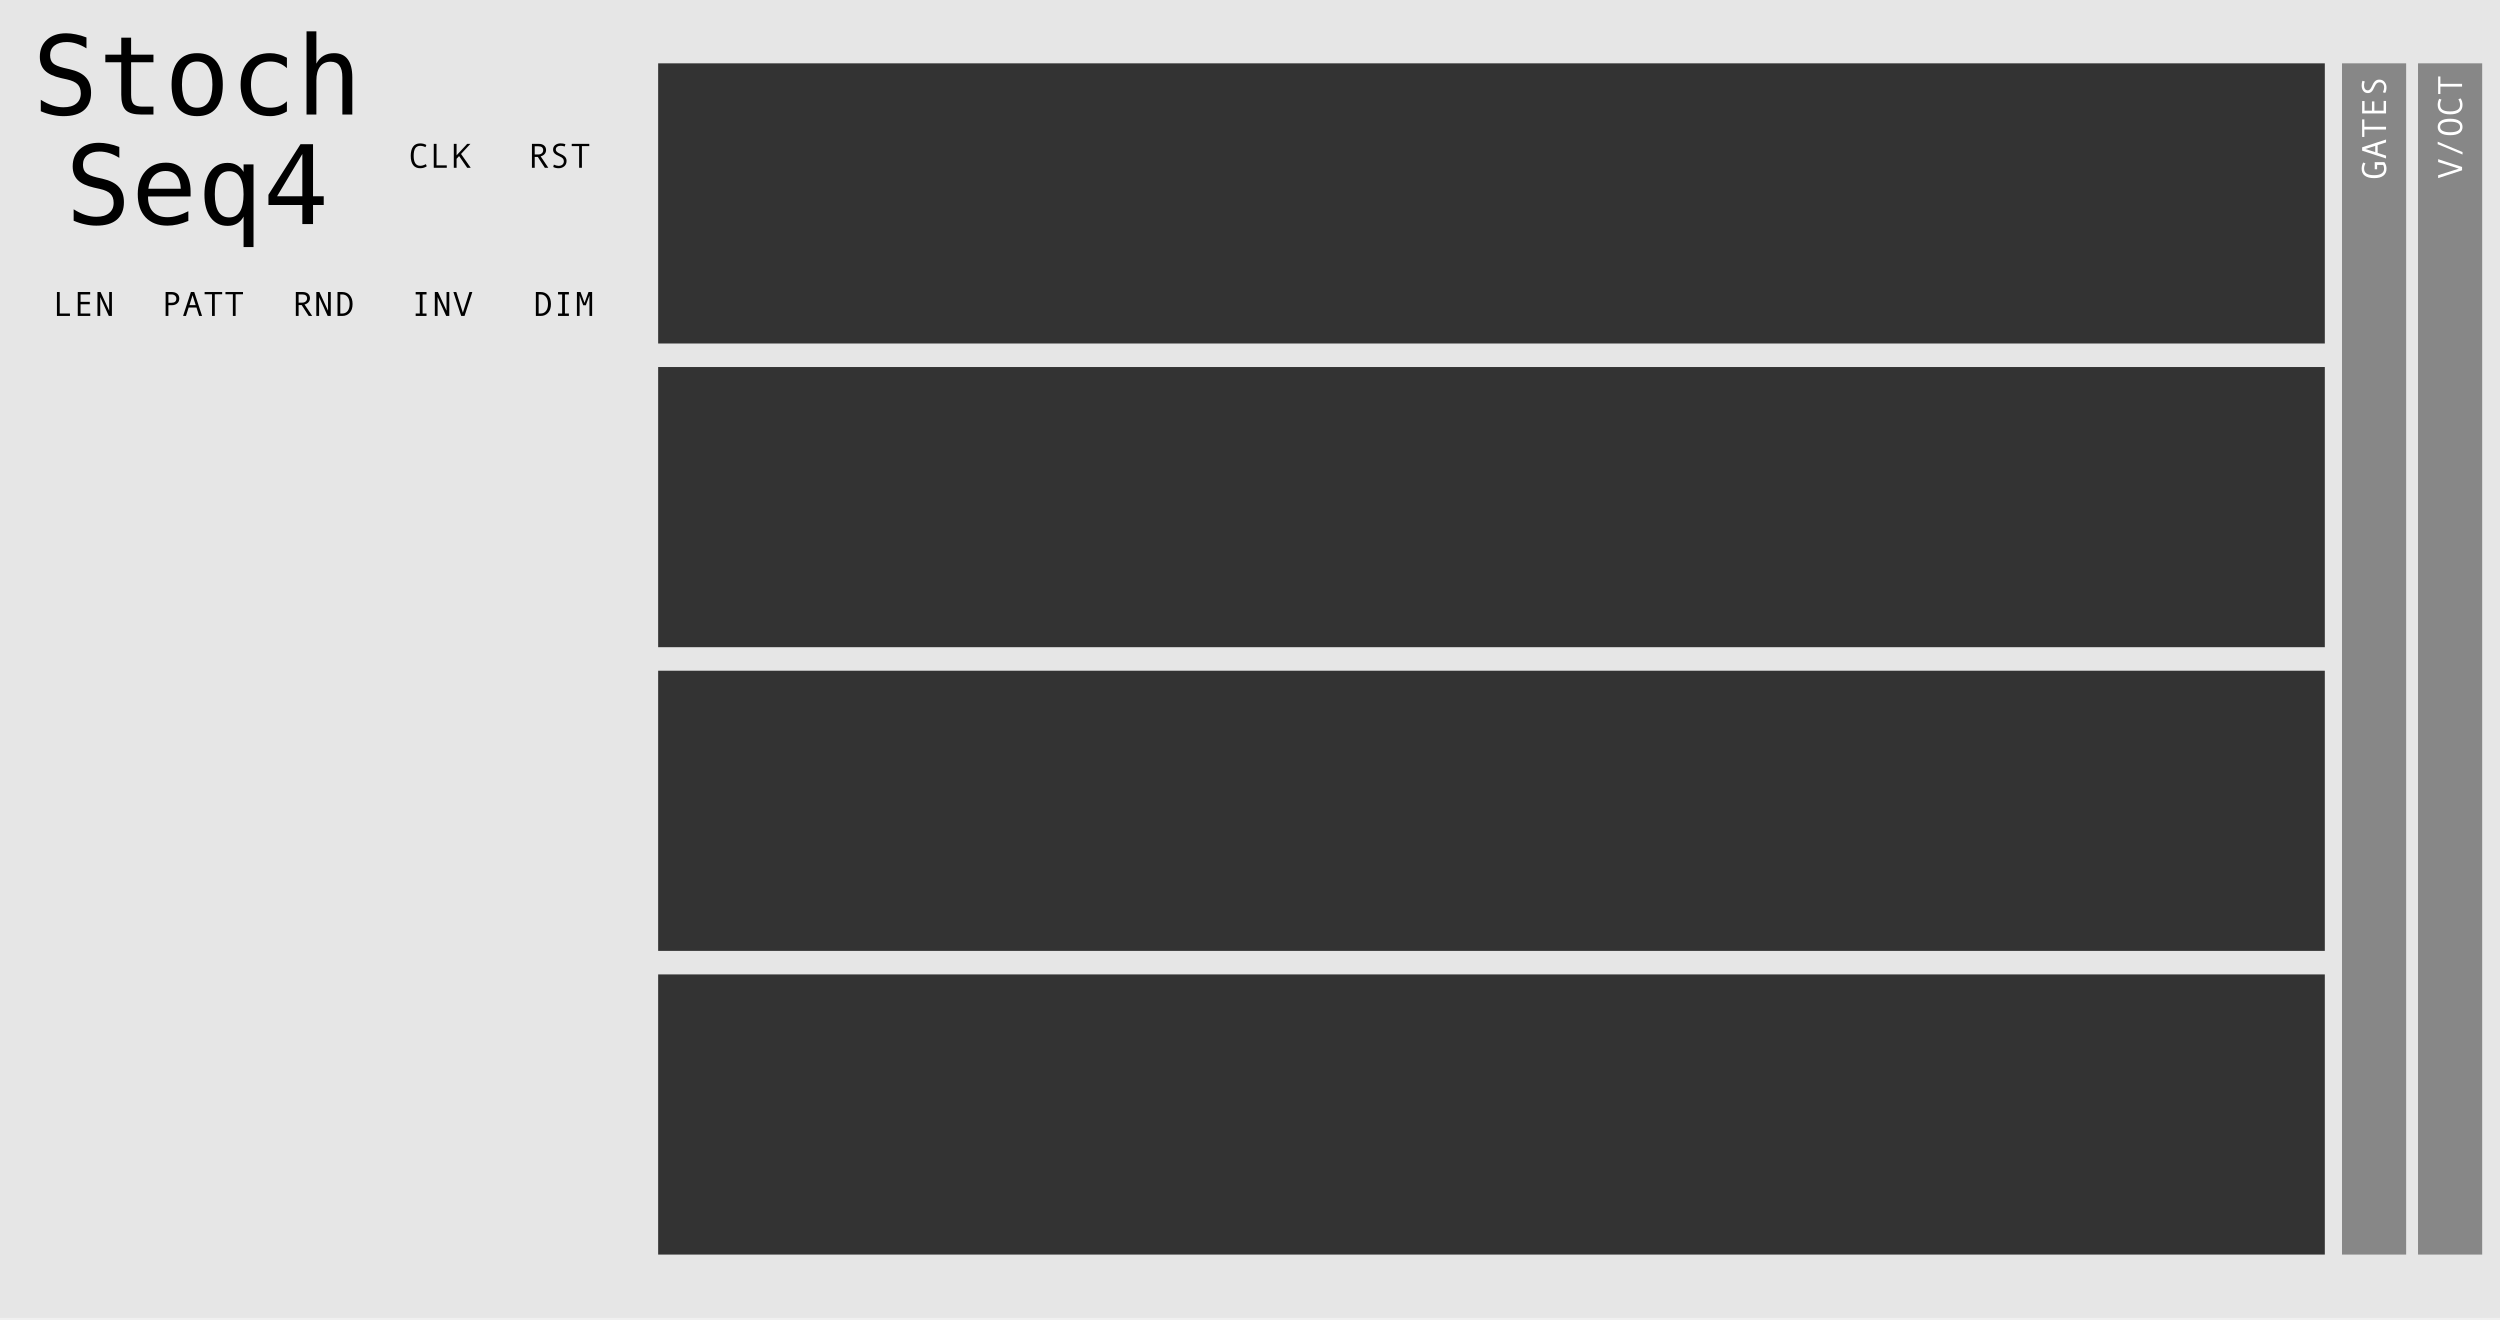
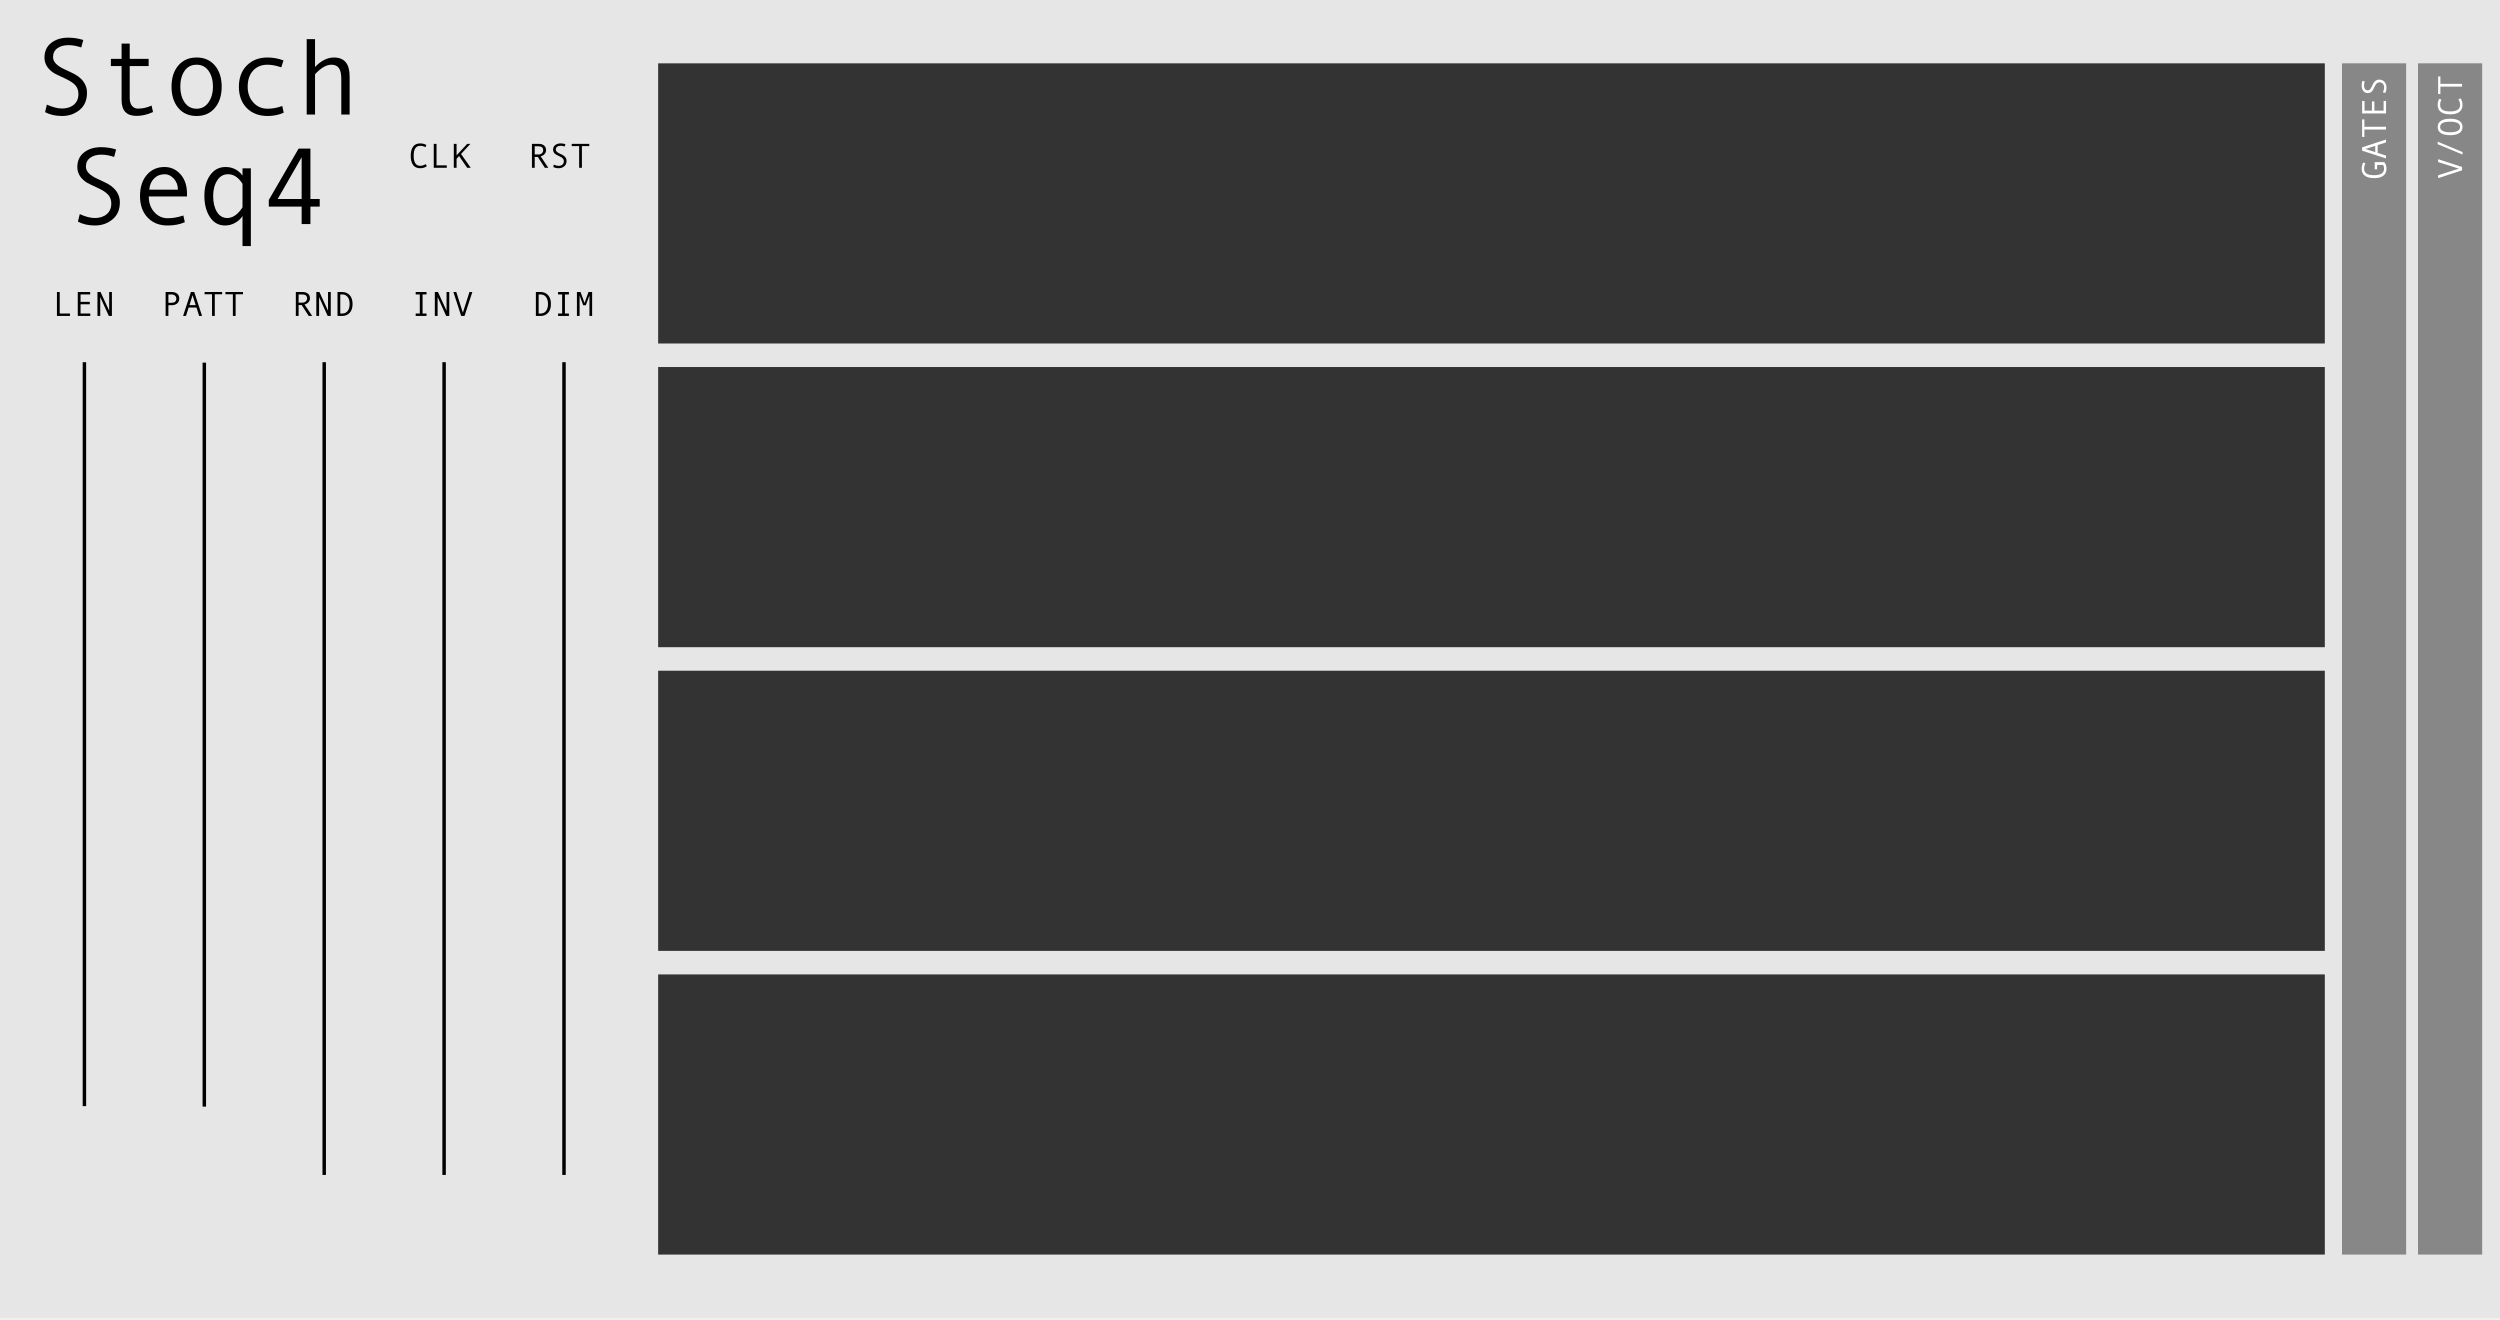
- <svg xmlns="http://www.w3.org/2000/svg" width="100%" height="100%" viewBox="0 0 720 380" version="1.1" xml:space="preserve" style="fill-rule:evenodd;clip-rule:evenodd;stroke-linejoin:round;stroke-miterlimit:2;">
+ <svg xmlns="http://www.w3.org/2000/svg" width="100%" height="100%" viewBox="0 0 720 380" version="1.1" xml:space="preserve" style="fill-rule:evenodd;clip-rule:evenodd;stroke-linecap:square;stroke-linejoin:round;stroke-miterlimit:1.5;">
  <rect id="StochSeq4" x="0" y="0" width="720" height="379.559" style="fill:none;" />
  <clipPath id="_clip1">
    <rect x="0" y="0" width="720" height="379.559" />
  </clipPath>
  <g clip-path="url(#_clip1)">
    <g id="Layer1">
      <rect id="background" x="0" y="-0" width="720" height="379.559" style="fill:#e6e6e6;" />
      <rect x="674.498" y="18.241" width="18.472" height="343.077" style="fill:#282828;fill-opacity:0.5;" />
      <rect x="696.394" y="18.241" width="18.472" height="343.077" style="fill:#282828;fill-opacity:0.5;" />
-       <g transform="matrix(1.97106,0,0,1.97106,-1591.97,-51.0189)">
-         <text x="812.399px" y="42.621px" style="font-family:'AndaleMono', 'Andale Mono', monospace;font-size:16px;">Stoch</text>
-         <text x="817.2px" y="58.621px" style="font-family:'AndaleMono', 'Andale Mono', monospace;font-size:16px;">Seq4</text>
+       <g>
+         <path d="M23.406,13.665c-1.293,-0.441 -2.52,-0.662 -3.68,-0.662c-1.314,-0 -2.384,0.3 -3.211,0.901c-0.826,0.6 -1.239,1.455 -1.239,2.564c-0,1.314 1.083,2.469 3.249,3.464c1.601,0.74 2.661,1.253 3.18,1.54c0.518,0.288 1.044,0.683 1.578,1.186c0.534,0.503 0.963,1.096 1.286,1.779c0.323,0.682 0.485,1.45 0.485,2.302c-0,2.115 -0.711,3.755 -2.133,4.92c-1.422,1.165 -3.098,1.747 -5.028,1.747c-1.868,0 -3.505,-0.369 -4.912,-1.108l0.524,-2.171c1.653,0.749 3.095,1.124 4.327,1.124c1.437,-0 2.589,-0.373 3.457,-1.117c0.867,-0.744 1.301,-1.768 1.301,-3.072c0,-0.965 -0.282,-1.784 -0.847,-2.456c-0.564,-0.672 -1.606,-1.358 -3.126,-2.056c-1.56,-0.718 -2.569,-1.209 -3.026,-1.47c-0.457,-0.262 -0.911,-0.624 -1.363,-1.086c-0.451,-0.462 -0.8,-0.98 -1.047,-1.555c-0.246,-0.575 -0.369,-1.201 -0.369,-1.879c-0,-1.797 0.647,-3.198 1.94,-4.204c1.294,-1.006 2.931,-1.509 4.912,-1.509c1.448,0 2.885,0.221 4.312,0.662l-0.57,2.156Z" style="fill-rule:nonzero;" />
+         <path d="M44.072,32.267c-1.612,0.739 -3.198,1.109 -4.759,1.109c-2.864,-0 -4.296,-1.515 -4.296,-4.543l0,-9.809l-3.08,-0l0,-2.079l3.08,0l0,-4.389l2.341,0l-0,4.389l5.451,0l-0,2.079l-5.451,-0l-0,9.178c-0,0.975 0.215,1.732 0.646,2.271c0.432,0.539 1.017,0.808 1.756,0.808c1.314,0 2.613,-0.292 3.896,-0.877l0.416,1.863Z" style="fill-rule:nonzero;" />
+         <path d="M56.622,16.56c2.207,0 3.962,0.77 5.266,2.31c1.304,1.54 1.956,3.567 1.956,6.082c-0,2.536 -0.652,4.579 -1.956,6.129c-1.304,1.55 -3.059,2.325 -5.266,2.325c-2.218,0 -3.976,-0.772 -5.274,-2.317c-1.299,-1.545 -1.948,-3.591 -1.948,-6.137c-0,-2.525 0.652,-4.555 1.955,-6.09c1.304,-1.535 3.06,-2.302 5.267,-2.302Zm-0,14.752c1.458,0 2.607,-0.616 3.449,-1.848c0.842,-1.232 1.263,-2.725 1.263,-4.481c-0,-1.848 -0.416,-3.367 -1.247,-4.558c-0.832,-1.191 -1.987,-1.786 -3.465,-1.786c-1.489,-0 -2.644,0.588 -3.465,1.763c-0.821,1.176 -1.232,2.703 -1.232,4.581c0,1.787 0.416,3.288 1.247,4.504c0.832,1.217 1.982,1.825 3.45,1.825Z" style="fill-rule:nonzero;" />
+         <path d="M81.707,32.452c-1.397,0.636 -2.931,0.954 -4.605,0.954c-2.525,0 -4.54,-0.767 -6.044,-2.302c-1.504,-1.534 -2.256,-3.575 -2.256,-6.121c0,-2.546 0.757,-4.586 2.272,-6.121c1.514,-1.535 3.503,-2.302 5.967,-2.302c1.612,0 3.146,0.282 4.604,0.847l-0.631,1.986c-1.458,-0.503 -2.772,-0.754 -3.942,-0.754c-1.766,-0 -3.165,0.57 -4.197,1.709c-1.031,1.14 -1.547,2.685 -1.547,4.635c-0,1.787 0.534,3.288 1.601,4.504c1.068,1.217 2.459,1.825 4.173,1.825c1.355,0 2.752,-0.262 4.189,-0.785l0.416,1.925Z" style="fill-rule:nonzero;" />
+         <path d="M100.694,32.991l-2.403,-0l0,-10.287c0,-1.427 -0.228,-2.461 -0.685,-3.103c-0.457,-0.641 -1.173,-0.962 -2.148,-0.962c-1.468,-0 -3.044,0.914 -4.728,2.741l0,11.611l-2.402,-0l0,-21.728l2.402,-0l0,8.038c1.725,-1.827 3.542,-2.741 5.452,-2.741c3.008,0 4.512,1.817 4.512,5.451l-0,10.98Z" style="fill-rule:nonzero;" />
+         <path d="M32.869,45.202c-1.294,-0.441 -2.52,-0.662 -3.68,-0.662c-1.314,-0 -2.385,0.3 -3.211,0.901c-0.827,0.6 -1.24,1.455 -1.24,2.564c0,1.314 1.083,2.469 3.249,3.464c1.602,0.74 2.662,1.253 3.18,1.54c0.519,0.288 1.045,0.683 1.579,1.186c0.534,0.503 0.962,1.096 1.286,1.779c0.323,0.682 0.485,1.45 0.485,2.302c-0,2.115 -0.711,3.755 -2.133,4.92c-1.422,1.165 -3.098,1.748 -5.028,1.748c-1.868,-0 -3.506,-0.37 -4.912,-1.109l0.523,-2.171c1.653,0.749 3.096,1.124 4.327,1.124c1.438,-0 2.59,-0.372 3.458,-1.117c0.867,-0.744 1.301,-1.768 1.301,-3.072c-0,-0.965 -0.283,-1.784 -0.847,-2.456c-0.565,-0.672 -1.607,-1.358 -3.126,-2.056c-1.561,-0.718 -2.569,-1.209 -3.026,-1.47c-0.457,-0.262 -0.911,-0.624 -1.363,-1.086c-0.452,-0.462 -0.801,-0.98 -1.047,-1.555c-0.246,-0.575 -0.37,-1.201 -0.37,-1.879c0,-1.796 0.647,-3.198 1.941,-4.204c1.293,-1.006 2.931,-1.509 4.912,-1.509c1.447,0 2.885,0.221 4.312,0.662l-0.57,2.156Z" style="fill-rule:nonzero;" />
+         <path d="M53.858,56.582l-11.011,-0c0,1.817 0.527,3.316 1.579,4.496c1.052,1.181 2.343,1.771 3.873,1.771c1.457,0 2.961,-0.262 4.512,-0.785l0.415,1.925c-1.416,0.636 -3.069,0.955 -4.958,0.955c-2.382,-0 -4.302,-0.765 -5.759,-2.295c-1.458,-1.53 -2.187,-3.593 -2.187,-6.19c-0,-2.546 0.654,-4.576 1.963,-6.091c1.309,-1.514 3.001,-2.271 5.074,-2.271c1.848,0 3.393,0.703 4.635,2.11c1.243,1.406 1.864,3.28 1.864,5.62l-0,0.755Zm-2.618,-1.956c-0,-1.252 -0.39,-2.307 -1.17,-3.164c-0.781,-0.857 -1.653,-1.286 -2.618,-1.286c-1.242,-0 -2.272,0.411 -3.088,1.232c-0.816,0.821 -1.27,1.894 -1.363,3.218l8.239,0Z" style="fill-rule:nonzero;" />
+         <path d="M72.244,70.872l-2.402,0l-0,-8.654c-0.493,0.79 -1.199,1.442 -2.118,1.956c-0.918,0.513 -1.886,0.77 -2.902,0.77c-1.838,-0 -3.291,-0.806 -4.358,-2.418c-1.068,-1.612 -1.602,-3.665 -1.602,-6.16c0,-2.392 0.555,-4.368 1.663,-5.928c1.109,-1.561 2.587,-2.341 4.435,-2.341c2.023,0 3.65,0.821 4.882,2.464l-0,-2.079l2.402,0l-0,22.39Zm-2.402,-11.257l-0,-6.667c-1.15,-1.848 -2.536,-2.772 -4.158,-2.772c-1.324,-0 -2.371,0.6 -3.141,1.802c-0.77,1.201 -1.155,2.705 -1.155,4.511c-0,1.838 0.362,3.347 1.085,4.528c0.724,1.18 1.717,1.771 2.98,1.771c0.606,-0 1.217,-0.165 1.833,-0.493c0.615,-0.329 1.196,-0.821 1.74,-1.478c0.544,-0.657 0.816,-1.058 0.816,-1.202Z" style="fill-rule:nonzero;" />
+         <path d="M92.078,59.508l-2.68,-0l0,5.02l-2.525,-0l-0,-5.02l-9.455,-0l0,-1.925l8.577,-14.783l3.403,-0l0,14.506l2.68,-0l-0,2.202Zm-5.205,-2.202l-0,-12.012l-6.899,12.012l6.899,-0Z" style="fill-rule:nonzero;" />
      </g>
      <g>
        <path d="M686.691,46.702c0.413,0.563 0.62,1.186 0.62,1.87c0,0.895 -0.303,1.574 -0.911,2.036c-0.607,0.462 -1.494,0.694 -2.663,0.694c-1.13,-0 -2.009,-0.224 -2.637,-0.672c-0.628,-0.447 -0.942,-1.133 -0.942,-2.058c-0,-0.332 0.042,-0.661 0.127,-0.986c0.084,-0.326 0.197,-0.588 0.337,-0.786l0.63,0.263c-0.261,0.459 -0.391,0.962 -0.391,1.509c-0,0.632 0.231,1.103 0.693,1.414c0.463,0.31 1.19,0.466 2.183,0.466c1.914,-0 2.871,-0.627 2.871,-1.88c0,-0.472 -0.099,-0.828 -0.298,-1.069l-1.699,-0l-0,1.24l-0.693,-0l-0,-2.041l2.773,-0Z" style="fill:#fff;fill-rule:nonzero;" />
        <path d="M687.179,40.178l0,0.84l-2.412,0.762l0,2.261l2.412,0.771l0,0.83l-6.889,-2.251l-0,-0.962l6.889,-2.251Zm-3.11,1.832l-2.852,0.903l2.852,0.898l-0,-1.801Z" style="fill:#fff;fill-rule:nonzero;" />
        <path d="M680.939,34.387l0,2.124l6.24,0l0,0.796l-6.24,0l0,2.134l-0.649,0l-0,-5.054l0.649,0Z" style="fill:#fff;fill-rule:nonzero;" />
        <path d="M687.179,29.07l0,3.599l-6.889,-0l-0,-3.57l0.698,0l-0,2.769l2.134,-0l-0,-2.661l0.698,-0l-0,2.661l2.661,-0l0,-2.798l0.698,0Z" style="fill:#fff;fill-rule:nonzero;" />
        <path d="M681.051,23.45c-0.14,0.41 -0.21,0.799 -0.21,1.167c0,0.417 0.096,0.756 0.286,1.018c0.19,0.262 0.461,0.393 0.813,0.393c0.417,0 0.783,-0.343 1.099,-1.03c0.234,-0.508 0.397,-0.844 0.488,-1.008c0.091,-0.165 0.216,-0.332 0.376,-0.501c0.159,-0.169 0.347,-0.305 0.564,-0.408c0.216,-0.102 0.46,-0.154 0.73,-0.154c0.67,0 1.19,0.226 1.56,0.677c0.369,0.451 0.554,0.982 0.554,1.594c0,0.592 -0.117,1.112 -0.351,1.558l-0.689,-0.166c0.238,-0.524 0.357,-0.982 0.357,-1.372c-0,-0.456 -0.118,-0.822 -0.354,-1.097c-0.236,-0.275 -0.561,-0.412 -0.975,-0.412c-0.306,-0 -0.565,0.089 -0.778,0.268c-0.214,0.179 -0.431,0.51 -0.652,0.992c-0.228,0.494 -0.384,0.814 -0.467,0.959c-0.083,0.145 -0.197,0.289 -0.344,0.432c-0.146,0.143 -0.311,0.254 -0.493,0.332c-0.182,0.078 -0.381,0.117 -0.596,0.117c-0.569,0 -1.014,-0.205 -1.333,-0.615c-0.319,-0.41 -0.478,-0.929 -0.478,-1.558c-0,-0.459 0.07,-0.914 0.21,-1.367l0.683,0.181Z" style="fill:#fff;fill-rule:nonzero;" />
      </g>
      <g>
        <path d="M702.185,45.843l6.89,2.246l-0,0.962l-6.89,2.251l0,-0.84l5.962,-1.89l-5.962,-1.899l0,-0.83Z" style="fill:#fff;fill-rule:nonzero;" />
        <path d="M702.053,40.799l7.154,2.993l-0,0.718l-7.154,-2.979l0,-0.732Z" style="fill:#fff;fill-rule:nonzero;" />
        <path d="M702.053,36.57c0,-0.771 0.306,-1.36 0.916,-1.765c0.61,-0.405 1.498,-0.608 2.664,-0.608c1.158,0 2.044,0.202 2.656,0.605c0.612,0.404 0.918,0.993 0.918,1.768c-0,0.768 -0.305,1.355 -0.916,1.76c-0.61,0.406 -1.496,0.608 -2.658,0.608c-1.163,0 -2.05,-0.202 -2.662,-0.605c-0.612,-0.404 -0.918,-0.991 -0.918,-1.763Zm6.451,0c-0,-1.016 -0.957,-1.523 -2.871,-1.523c-1.918,-0 -2.876,0.507 -2.876,1.523c-0,0.495 0.248,0.872 0.744,1.13c0.497,0.259 1.207,0.389 2.132,0.389c0.934,-0 1.646,-0.129 2.136,-0.386c0.49,-0.257 0.735,-0.635 0.735,-1.133Z" style="fill:#fff;fill-rule:nonzero;" />
        <path d="M708.645,28.328c0.375,0.54 0.562,1.167 0.562,1.88c-0,0.892 -0.306,1.57 -0.918,2.033c-0.612,0.464 -1.498,0.696 -2.656,0.696c-1.12,0 -1.997,-0.224 -2.63,-0.674c-0.633,-0.449 -0.95,-1.134 -0.95,-2.055c0,-0.332 0.043,-0.661 0.127,-0.987c0.085,-0.325 0.197,-0.587 0.337,-0.786l0.63,0.264c-0.26,0.459 -0.39,0.962 -0.39,1.509c-0,0.635 0.23,1.107 0.69,1.416c0.461,0.309 1.189,0.464 2.186,0.464c1.914,-0 2.871,-0.627 2.871,-1.88c-0,-0.531 -0.163,-1.074 -0.489,-1.631l0.63,-0.249Z" style="fill:#fff;fill-rule:nonzero;" />
        <path d="M702.835,22.024l-0,2.124l6.24,0l-0,0.796l-6.24,0l-0,2.134l-0.65,-0l0,-5.054l0.65,0Z" style="fill:#fff;fill-rule:nonzero;" />
      </g>
      <rect id="rect" x="189.547" y="18.241" width="480" height="80.687" style="fill:#333;" />
      <rect id="rect1" x="189.547" y="105.704" width="480" height="80.687" style="fill:#333;" />
      <rect id="rect2" x="189.547" y="193.168" width="480" height="80.687" style="fill:#333;" />
      <rect id="rect3" x="189.547" y="280.631" width="480" height="80.687" style="fill:#333;" />
      <g>
        <path d="M122.899,47.892c-0.54,0.374 -1.167,0.561 -1.88,0.561c-0.892,0 -1.57,-0.306 -2.033,-0.917c-0.464,-0.612 -0.696,-1.498 -0.696,-2.657c-0,-1.12 0.224,-1.996 0.674,-2.629c0.449,-0.633 1.134,-0.95 2.055,-0.95c0.332,0 0.661,0.042 0.987,0.127c0.325,0.085 0.587,0.197 0.786,0.337l-0.264,0.63c-0.459,-0.261 -0.962,-0.391 -1.509,-0.391c-0.634,0 -1.106,0.231 -1.416,0.691c-0.309,0.461 -0.464,1.189 -0.464,2.185c0,1.914 0.627,2.871 1.88,2.871c0.531,0 1.075,-0.162 1.631,-0.488l0.249,0.63Z" style="fill-rule:nonzero;" />
        <path d="M128.671,48.322l-3.75,-0l-0,-6.89l0.8,-0l0,6.191l2.95,0l-0,0.699Z" style="fill-rule:nonzero;" />
        <path d="M135.56,48.322l-1.01,-0l-2.33,-3.379l-0.727,0.791l-0,2.588l-0.801,-0l0,-6.89l0.801,-0l-0,3.301l3.057,-3.301l0.922,-0l-2.69,2.91l2.778,3.98Z" style="fill-rule:nonzero;" />
      </g>
      <g>
        <path d="M157.91,48.322l-1.001,-0l-2.021,-3.13l-0.889,-0l-0,3.13l-0.801,-0l0,-6.89l1.948,-0c0.655,-0 1.172,0.159 1.551,0.476c0.379,0.317 0.569,0.759 0.569,1.326c-0,0.42 -0.139,0.793 -0.415,1.12c-0.277,0.328 -0.658,0.55 -1.143,0.667l2.202,3.301Zm-3.911,-3.828l1.011,-0c0.423,-0 0.766,-0.115 1.03,-0.345c0.264,-0.229 0.396,-0.518 0.396,-0.866c-0,-0.769 -0.469,-1.153 -1.407,-1.153l-1.03,0l-0,2.364Z" style="fill-rule:nonzero;" />
        <path d="M162.646,42.194c-0.41,-0.14 -0.799,-0.21 -1.167,-0.21c-0.416,-0 -0.756,0.095 -1.018,0.285c-0.262,0.191 -0.393,0.462 -0.393,0.813c0,0.417 0.344,0.783 1.031,1.099c0.507,0.234 0.844,0.397 1.008,0.488c0.164,0.091 0.331,0.217 0.5,0.376c0.17,0.16 0.306,0.348 0.408,0.564c0.103,0.217 0.154,0.46 0.154,0.73c-0,0.671 -0.226,1.191 -0.676,1.56c-0.451,0.37 -0.983,0.554 -1.595,0.554c-0.592,0 -1.111,-0.117 -1.557,-0.351l0.166,-0.689c0.524,0.238 0.981,0.357 1.372,0.357c0.456,-0 0.821,-0.118 1.096,-0.354c0.275,-0.236 0.413,-0.561 0.413,-0.974c-0,-0.306 -0.09,-0.566 -0.269,-0.779c-0.179,-0.213 -0.509,-0.431 -0.991,-0.652c-0.495,-0.228 -0.815,-0.383 -0.96,-0.466c-0.144,-0.083 -0.288,-0.198 -0.432,-0.344c-0.143,-0.147 -0.254,-0.311 -0.332,-0.494c-0.078,-0.182 -0.117,-0.38 -0.117,-0.595c0,-0.57 0.205,-1.014 0.615,-1.333c0.41,-0.319 0.93,-0.479 1.558,-0.479c0.459,0 0.915,0.07 1.367,0.21l-0.181,0.684Z" style="fill-rule:nonzero;" />
        <path d="M169.712,42.081l-2.124,0l-0,6.241l-0.796,-0l-0,-6.241l-2.134,0l0,-0.649l5.054,-0l-0,0.649Z" style="fill-rule:nonzero;" />
      </g>
      <g>
        <path d="M20.147,90.991l-3.75,-0l-0,-6.89l0.801,0l-0,6.192l2.949,-0l-0,0.698Z" style="fill-rule:nonzero;" />
        <path d="M25.996,90.991l-3.598,-0l-0,-6.89l3.569,0l0,0.699l-2.768,-0l-0,2.133l2.661,0l-0,0.699l-2.661,-0l-0,2.661l2.797,-0l0,0.698Z" style="fill-rule:nonzero;" />
        <path d="M32.227,90.991l-0.889,-0l-2.471,-5.439l0,5.439l-0.8,-0l-0,-6.89l0.893,0l2.481,5.391l-0,-5.391l0.786,0l-0,6.89Z" style="fill-rule:nonzero;" />
      </g>
      <g>
        <path d="M47.699,84.101l1.748,0c0.661,0 1.19,0.166 1.587,0.498c0.397,0.332 0.596,0.79 0.596,1.372c-0,0.586 -0.198,1.054 -0.593,1.404c-0.396,0.35 -0.914,0.525 -1.556,0.525l-0.981,0l-0,3.091l-0.801,-0l0,-6.89Zm0.801,3.101l0.869,-0c0.941,-0 1.411,-0.394 1.411,-1.182c0,-0.364 -0.128,-0.659 -0.383,-0.884c-0.256,-0.224 -0.585,-0.336 -0.989,-0.336l-0.908,-0l-0,2.402Z" style="fill-rule:nonzero;" />
        <path d="M58.192,90.991l-0.839,-0l-0.762,-2.412l-2.261,-0l-0.771,2.412l-0.831,-0l2.251,-6.89l0.962,0l2.251,6.89Zm-1.831,-3.11l-0.903,-2.852l-0.898,2.852l1.801,-0Z" style="fill-rule:nonzero;" />
        <path d="M63.983,84.751l-2.124,-0l0,6.24l-0.796,-0l0,-6.24l-2.133,-0l-0,-0.65l5.053,0l0,0.65Z" style="fill-rule:nonzero;" />
        <path d="M69.984,84.751l-2.124,-0l0,6.24l-0.796,-0l0,-6.24l-2.133,-0l-0,-0.65l5.053,0l0,0.65Z" style="fill-rule:nonzero;" />
      </g>
      <g>
        <path d="M89.912,90.991l-1.001,-0l-2.021,-3.13l-0.889,0l0,3.13l-0.801,-0l0,-6.89l1.949,0c0.654,0 1.171,0.159 1.55,0.476c0.379,0.318 0.569,0.76 0.569,1.326c-0,0.42 -0.139,0.794 -0.415,1.121c-0.277,0.327 -0.658,0.549 -1.143,0.666l2.202,3.301Zm-3.911,-3.828l1.011,-0c0.423,-0 0.766,-0.115 1.03,-0.344c0.264,-0.23 0.396,-0.519 0.396,-0.867c-0,-0.768 -0.469,-1.152 -1.407,-1.152l-1.03,-0l0,2.363Z" style="fill-rule:nonzero;" />
        <path d="M95.259,90.991l-0.889,-0l-2.47,-5.439l-0,5.439l-0.801,-0l-0,-6.89l0.893,0l2.481,5.391l-0,-5.391l0.786,0l-0,6.89Z" style="fill-rule:nonzero;" />
        <path d="M97.202,84.101l1.358,0c0.901,0 1.624,0.307 2.168,0.921c0.543,0.613 0.815,1.456 0.815,2.527c0,1.093 -0.276,1.94 -0.827,2.541c-0.552,0.601 -1.259,0.901 -2.122,0.901l-1.392,-0l0,-6.89Zm0.801,6.192l0.567,-0c0.654,-0 1.171,-0.243 1.552,-0.728c0.381,-0.485 0.572,-1.157 0.572,-2.016c-0,-0.853 -0.192,-1.525 -0.574,-2.015c-0.383,-0.489 -0.899,-0.734 -1.55,-0.734l-0.567,-0l0,5.493Z" style="fill-rule:nonzero;" />
      </g>
      <g>
        <path d="M122.843,90.991l-3.129,-0l-0,-0.698l1.186,-0l0,-5.493l-1.186,-0l-0,-0.699l3.129,0l0,0.699l-1.142,-0l-0,5.493l1.142,-0l0,0.698Z" style="fill-rule:nonzero;" />
        <path d="M129.391,90.991l-0.888,-0l-2.471,-5.439l-0,5.439l-0.801,-0l0,-6.89l0.894,0l2.48,5.391l0,-5.391l0.786,0l0,6.89Z" style="fill-rule:nonzero;" />
        <path d="M136.032,84.101l-2.246,6.89l-0.962,-0l-2.251,-6.89l0.84,0l1.889,5.962l1.9,-5.962l0.83,0Z" style="fill-rule:nonzero;" />
      </g>
      <g>
        <path d="M154.331,84.101l1.358,0c0.901,0 1.624,0.307 2.168,0.921c0.543,0.613 0.815,1.456 0.815,2.527c-0,1.093 -0.276,1.94 -0.828,2.541c-0.551,0.601 -1.259,0.901 -2.121,0.901l-1.392,-0l0,-6.89Zm0.801,6.192l0.566,-0c0.655,-0 1.172,-0.243 1.553,-0.728c0.381,-0.485 0.571,-1.157 0.571,-2.016c0,-0.853 -0.191,-1.525 -0.573,-2.015c-0.383,-0.489 -0.9,-0.734 -1.551,-0.734l-0.566,-0l-0,5.493Z" style="fill-rule:nonzero;" />
        <path d="M163.843,90.991l-3.13,-0l-0,-0.698l1.186,-0l0,-5.493l-1.186,-0l-0,-0.699l3.13,0l-0,0.699l-1.143,-0l0,5.493l1.143,-0l-0,0.698Z" style="fill-rule:nonzero;" />
        <path d="M170.532,90.991l-0.771,-0l-0,-5.908l-1.04,2.827l-0.757,-0l-1.04,-2.827l-0,5.908l-0.772,-0l0,-6.89l1.04,0l1.153,3.14l1.147,-3.14l1.04,0l0,6.89Z" style="fill-rule:nonzero;" />
      </g>
+       <path d="M93.372,104.814l-0,233.067" style="fill:none;stroke:#000;stroke-width:1px;" />
+       <path d="M127.902,104.814l-0,233.067" style="fill:none;stroke:#000;stroke-width:1px;" />
+       <path d="M162.432,104.814l-0,233.067" style="fill:none;stroke:#000;stroke-width:1px;" />
+       <path d="M24.312,104.814l-0,213.255" style="fill:none;stroke:#000;stroke-width:1px;" />
+       <path d="M58.842,104.947l-0,213.255" style="fill:none;stroke:#000;stroke-width:1px;" />
    </g>
  </g>
</svg>
